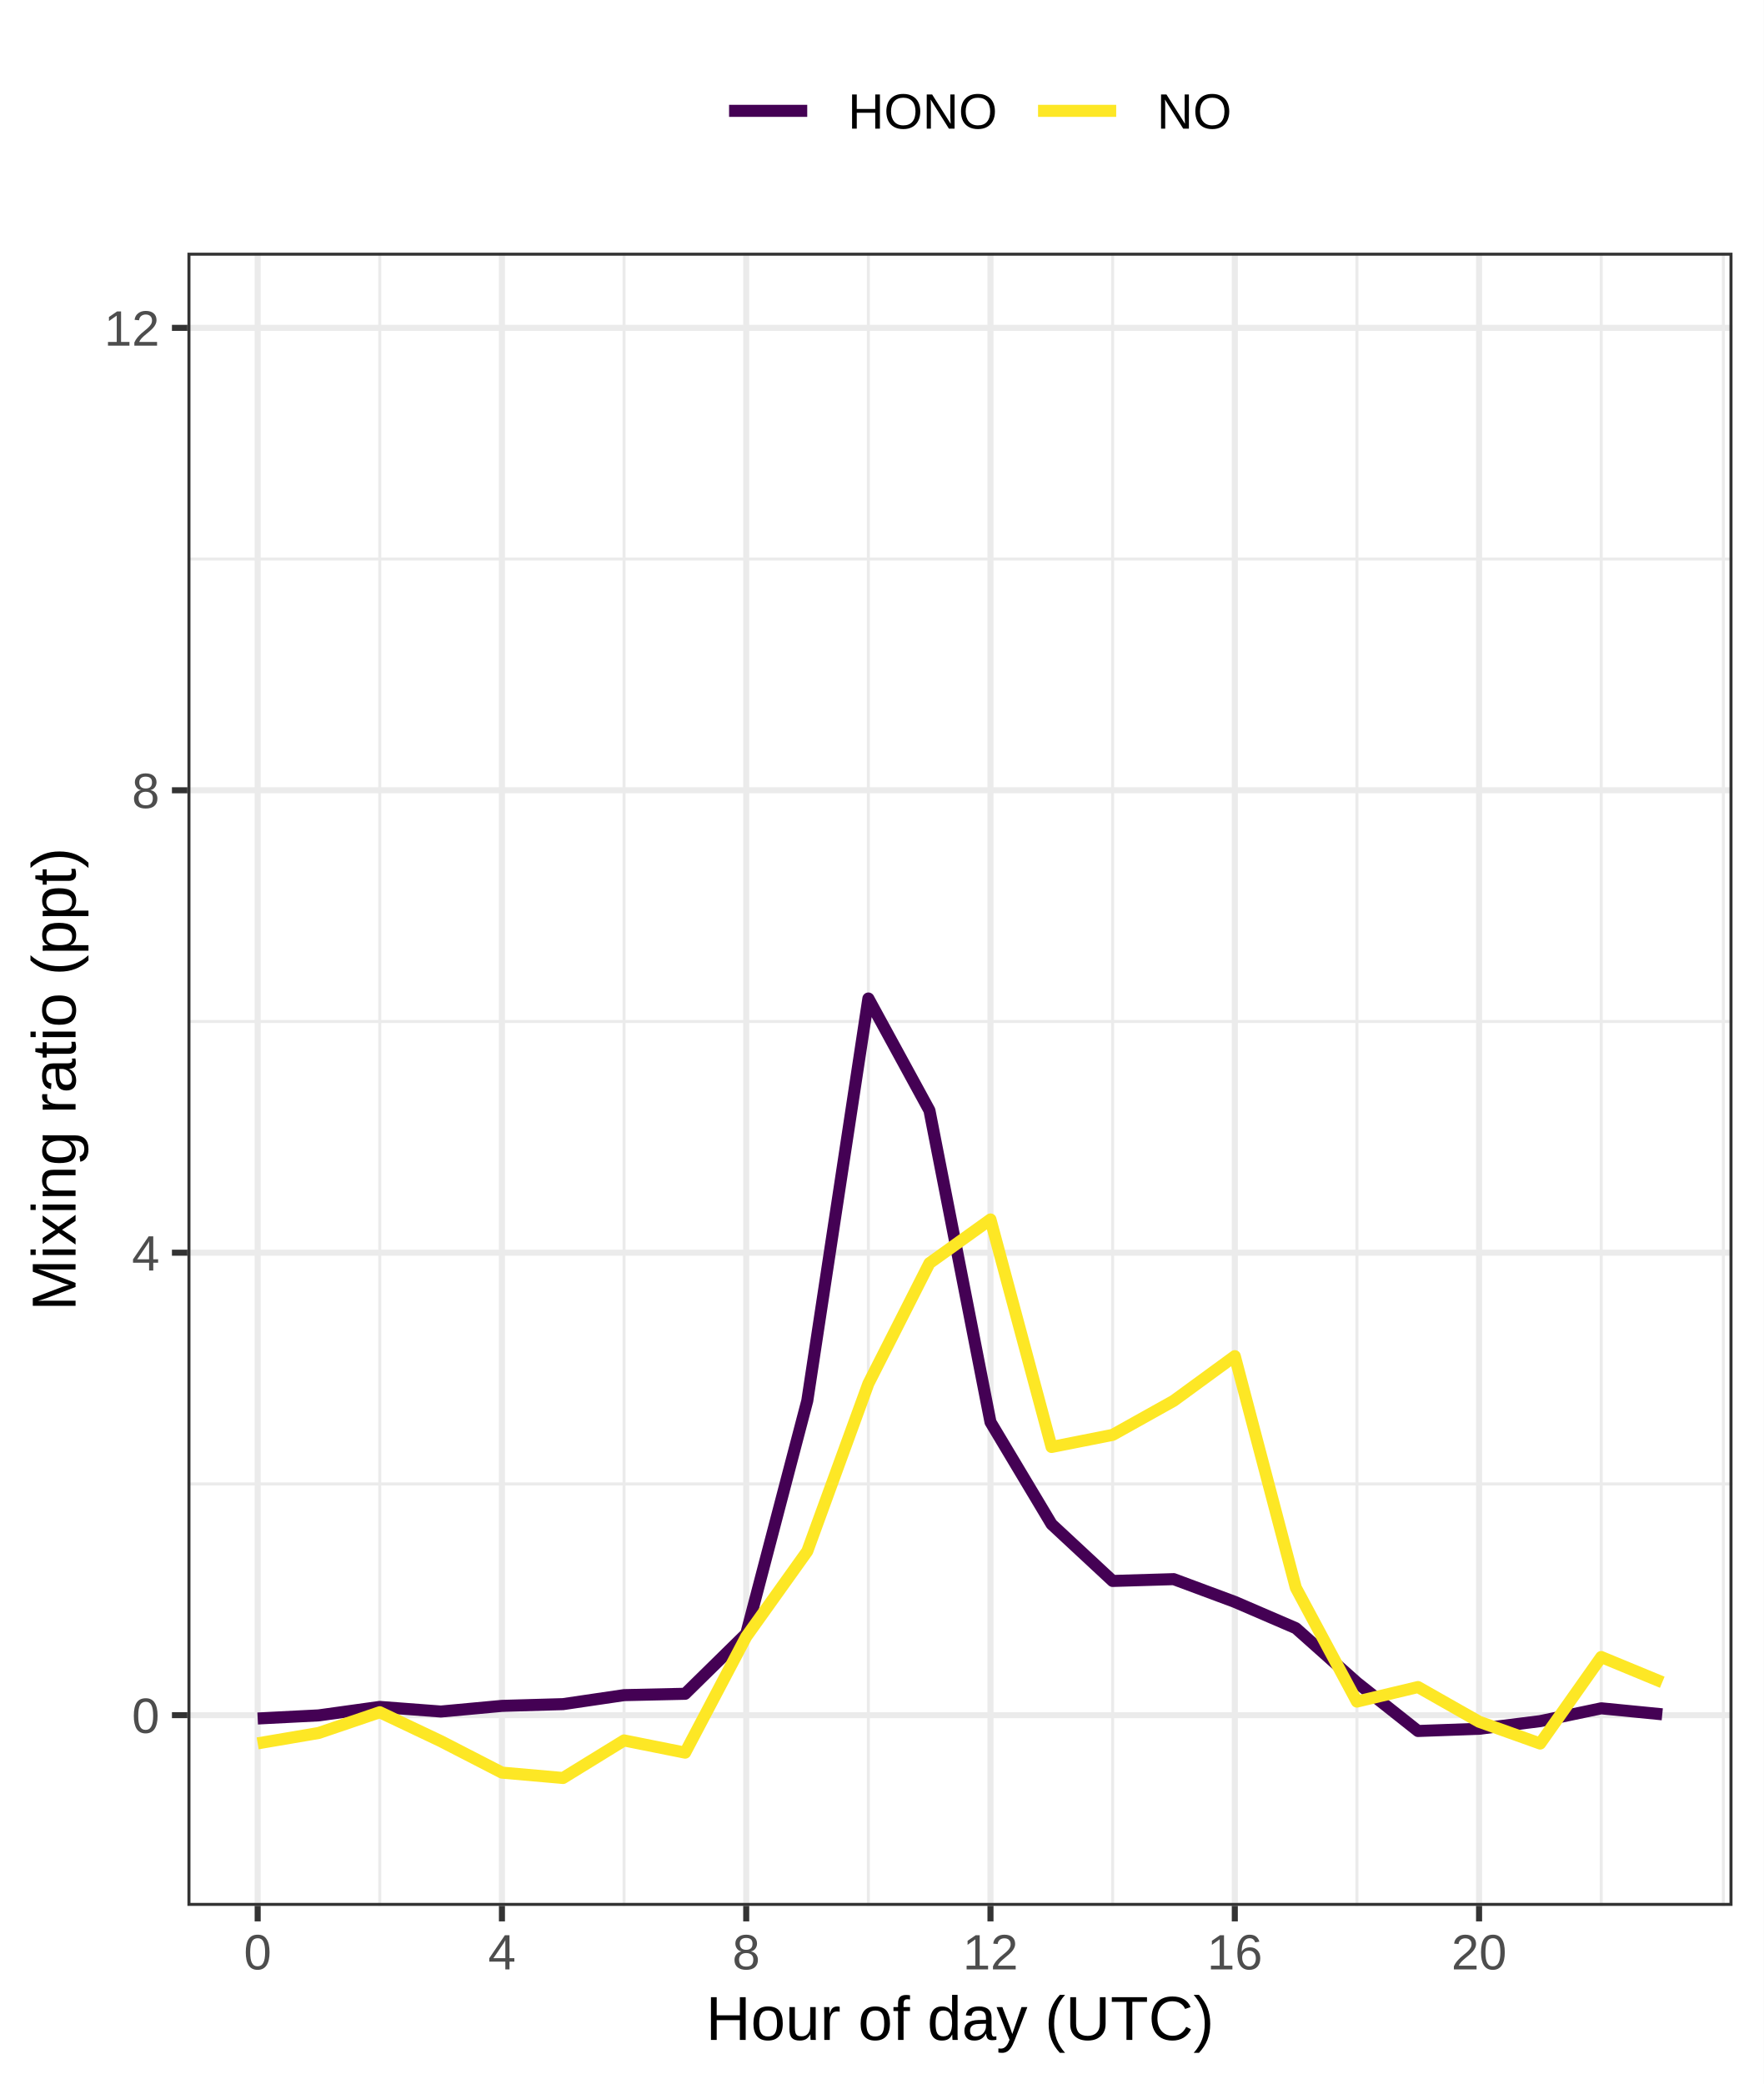
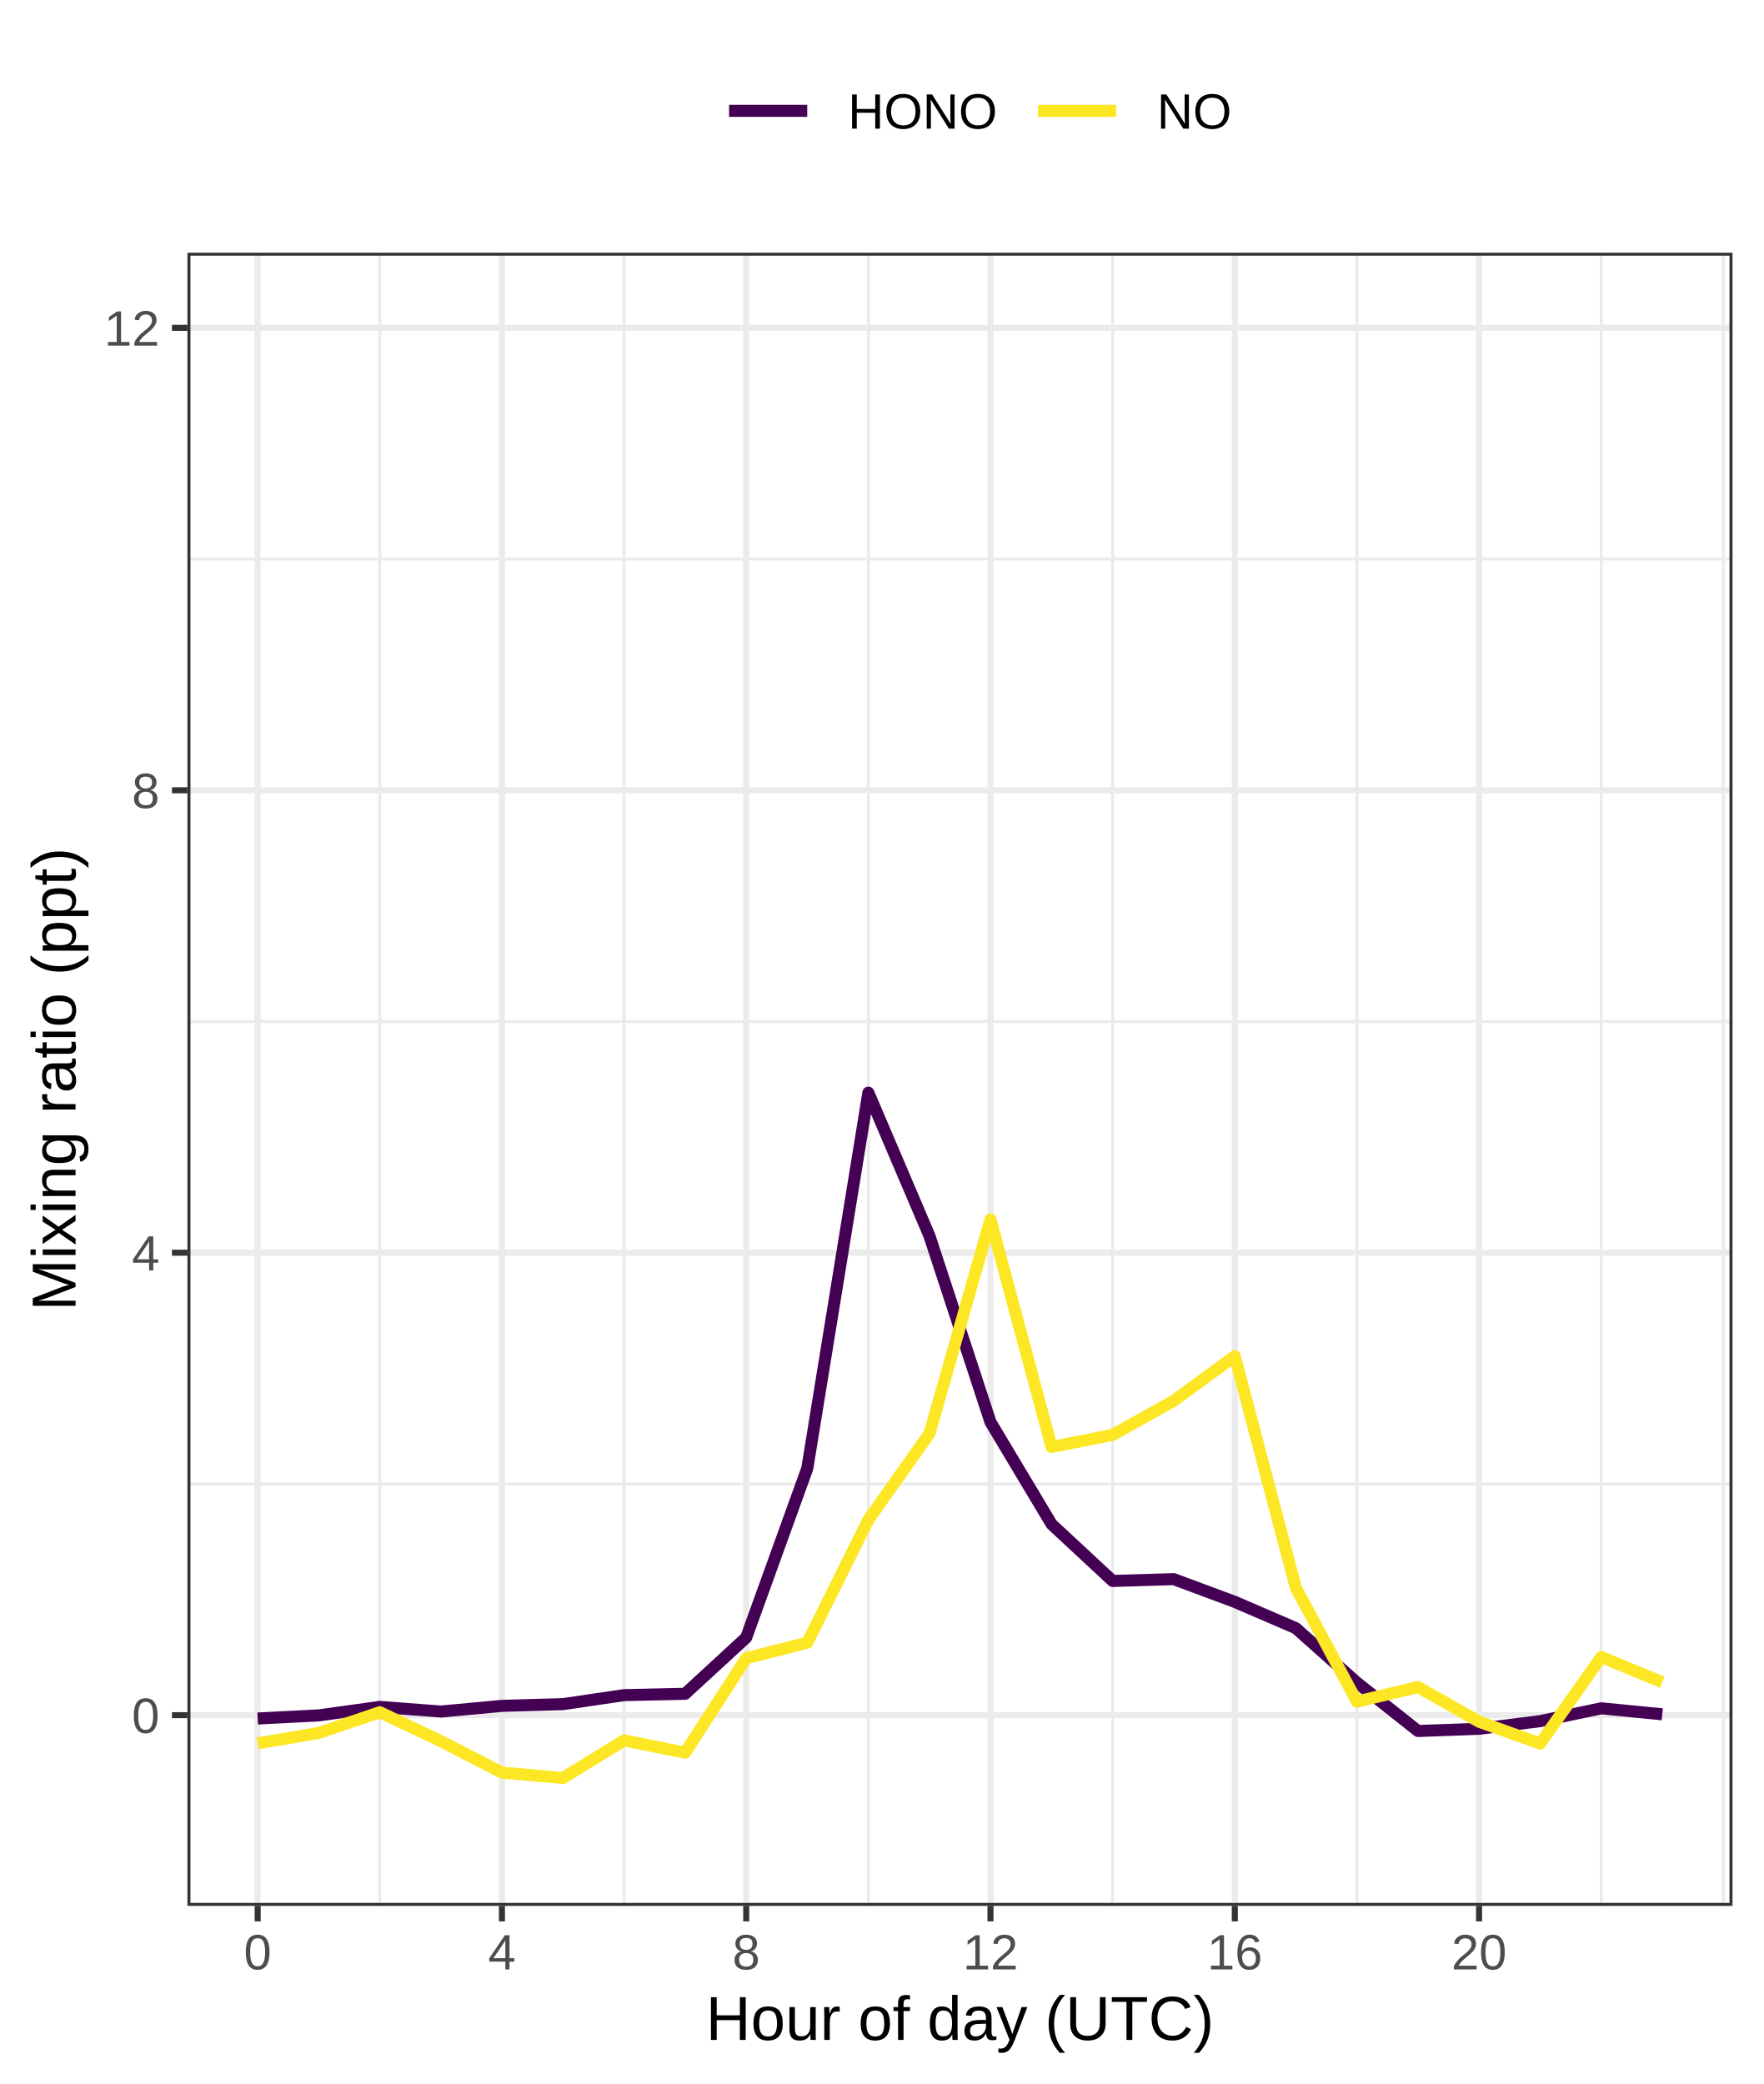
<svg xmlns="http://www.w3.org/2000/svg" class="svglite" width="311.81pt" height="368.50pt" viewBox="0 0 311.81 368.50">
  <defs>
    <style type="text/css">
    .svglite line, .svglite polyline, .svglite polygon, .svglite path, .svglite rect, .svglite circle {
      fill: none;
      stroke: #000000;
      stroke-linecap: round;
      stroke-linejoin: round;
      stroke-miterlimit: 10.00;
    }
    .svglite text {
      white-space: pre;
    }
  </style>
  </defs>
  <rect width="100%" height="100%" style="stroke: none; fill: #FFFFFF;" />
  <defs>
    <clipPath id="cpMC4wMHwzMTEuODF8MC4wMHwzNjguNTA=">
      <rect x="0.00" y="0.00" width="311.81" height="368.50" />
    </clipPath>
  </defs>
  <g clip-path="url(#cpMC4wMHwzMTEuODF8MC4wMHwzNjguNTA=)">
    <rect x="0" y="0.00" width="311.81" height="368.50" style="stroke-width: 1.07; stroke: #FFFFFF; fill: #FFFFFF;" />
  </g>
  <defs>
    <clipPath id="cpMzMuMTR8MzA2LjMzfDQ0LjY4fDMzNy4wMQ==">
      <rect x="33.14" y="44.68" width="273.19" height="292.33" />
    </clipPath>
  </defs>
  <g clip-path="url(#cpMzMuMTR8MzA2LjMzfDQ0LjY4fDMzNy4wMQ==)">
    <rect x="33.14" y="44.68" width="273.19" height="292.33" style="stroke-width: 1.07; stroke: none; fill: #FFFFFF;" />
    <polyline points="33.14,262.39 306.33,262.39 " style="stroke-width: 0.53; stroke: #EBEBEB; stroke-linecap: butt;" />
    <polyline points="33.14,180.62 306.33,180.62 " style="stroke-width: 0.53; stroke: #EBEBEB; stroke-linecap: butt;" />
    <polyline points="33.14,98.85 306.33,98.85 " style="stroke-width: 0.53; stroke: #EBEBEB; stroke-linecap: butt;" />
    <polyline points="67.15,337.01 67.15,44.68 " style="stroke-width: 0.53; stroke: #EBEBEB; stroke-linecap: butt;" />
    <polyline points="110.34,337.01 110.34,44.68 " style="stroke-width: 0.53; stroke: #EBEBEB; stroke-linecap: butt;" />
    <polyline points="153.54,337.01 153.54,44.68 " style="stroke-width: 0.53; stroke: #EBEBEB; stroke-linecap: butt;" />
    <polyline points="196.73,337.01 196.73,44.68 " style="stroke-width: 0.53; stroke: #EBEBEB; stroke-linecap: butt;" />
    <polyline points="239.92,337.01 239.92,44.68 " style="stroke-width: 0.53; stroke: #EBEBEB; stroke-linecap: butt;" />
    <polyline points="283.12,337.01 283.12,44.68 " style="stroke-width: 0.53; stroke: #EBEBEB; stroke-linecap: butt;" />
    <polyline points="304.71,337.01 304.71,44.68 " style="stroke-width: 0.53; stroke: #EBEBEB; stroke-linecap: butt;" />
    <polyline points="33.14,303.28 306.33,303.28 " style="stroke-width: 1.07; stroke: #EBEBEB; stroke-linecap: butt;" />
    <polyline points="33.14,221.51 306.33,221.51 " style="stroke-width: 1.07; stroke: #EBEBEB; stroke-linecap: butt;" />
    <polyline points="33.14,139.74 306.33,139.74 " style="stroke-width: 1.07; stroke: #EBEBEB; stroke-linecap: butt;" />
    <polyline points="33.14,57.97 306.33,57.97 " style="stroke-width: 1.07; stroke: #EBEBEB; stroke-linecap: butt;" />
    <polyline points="45.56,337.01 45.56,44.68 " style="stroke-width: 1.07; stroke: #EBEBEB; stroke-linecap: butt;" />
    <polyline points="88.75,337.01 88.75,44.68 " style="stroke-width: 1.07; stroke: #EBEBEB; stroke-linecap: butt;" />
    <polyline points="131.94,337.01 131.94,44.68 " style="stroke-width: 1.07; stroke: #EBEBEB; stroke-linecap: butt;" />
    <polyline points="175.13,337.01 175.13,44.68 " style="stroke-width: 1.07; stroke: #EBEBEB; stroke-linecap: butt;" />
    <polyline points="218.33,337.01 218.33,44.68 " style="stroke-width: 1.07; stroke: #EBEBEB; stroke-linecap: butt;" />
    <polyline points="261.52,337.01 261.52,44.68 " style="stroke-width: 1.07; stroke: #EBEBEB; stroke-linecap: butt;" />
-     <polyline points="45.56,303.87 56.35,303.32 67.15,301.82 77.95,302.64 88.75,301.64 99.55,301.33 110.34,299.74 121.14,299.50 131.94,288.89 142.74,247.68 153.54,176.56 164.34,196.36 175.13,251.46 185.93,269.51 196.73,279.55 207.53,279.23 218.33,283.25 229.12,287.90 239.92,297.52 250.72,306.08 261.52,305.69 272.32,304.34 283.12,302.07 293.91,303.13 " style="stroke-width: 2.13; stroke: #440154; stroke-linecap: butt;" />
-     <polyline points="45.56,308.27 56.35,306.43 67.15,302.76 77.95,307.88 88.75,313.44 99.55,314.39 110.34,307.75 121.14,309.91 131.94,289.41 142.74,274.29 153.54,244.66 164.34,223.36 175.13,215.63 185.93,255.86 196.73,253.72 207.53,247.69 218.33,239.80 229.12,280.75 239.92,300.88 250.72,298.31 261.52,304.44 272.32,308.30 283.12,293.00 293.91,297.46 " style="stroke-width: 2.13; stroke: #FDE725; stroke-linecap: butt;" />
+     <polyline points="45.56,303.87 56.35,303.32 67.15,301.82 77.95,302.64 88.75,301.64 99.55,301.33 110.34,299.74 121.14,299.50 131.94,289.56 142.74,259.64 153.54,193.21 164.34,218.54 175.13,251.46 185.93,269.51 196.73,279.55 207.53,279.23 218.33,283.25 229.12,287.90 239.92,297.52 250.72,306.08 261.52,305.69 272.32,304.34 283.12,302.07 293.91,303.13 " style="stroke-width: 2.13; stroke: #440154; stroke-linecap: butt;" />
+     <polyline points="45.56,308.27 56.35,306.43 67.15,302.76 77.95,307.88 88.75,313.44 99.55,314.39 110.34,307.75 121.14,309.91 131.94,293.22 142.74,290.46 153.54,268.73 164.34,253.48 175.13,215.63 185.93,255.86 196.73,253.72 207.53,247.69 218.33,239.80 229.12,280.75 239.92,300.88 250.72,298.31 261.52,304.44 272.32,308.30 283.12,293.00 293.91,297.46 " style="stroke-width: 2.13; stroke: #FDE725; stroke-linecap: butt;" />
    <rect x="33.14" y="44.68" width="273.19" height="292.33" style="stroke-width: 1.07; stroke: #333333;" />
  </g>
  <g clip-path="url(#cpMC4wMHwzMTEuODF8MC4wMHwzNjguNTA=)">
    <text x="28.21" y="306.43" text-anchor="end" style="font-size: 8.80px;fill: #4D4D4D; font-family: &quot;Arial&quot;;" textLength="4.90px" lengthAdjust="spacingAndGlyphs">0</text>
    <text x="28.21" y="224.66" text-anchor="end" style="font-size: 8.80px;fill: #4D4D4D; font-family: &quot;Arial&quot;;" textLength="4.90px" lengthAdjust="spacingAndGlyphs">4</text>
    <text x="28.21" y="142.89" text-anchor="end" style="font-size: 8.80px;fill: #4D4D4D; font-family: &quot;Arial&quot;;" textLength="4.90px" lengthAdjust="spacingAndGlyphs">8</text>
    <text x="28.21" y="61.12" text-anchor="end" style="font-size: 8.80px;fill: #4D4D4D; font-family: &quot;Arial&quot;;" textLength="9.79px" lengthAdjust="spacingAndGlyphs">12</text>
    <polyline points="30.40,303.28 33.14,303.28 " style="stroke-width: 1.07; stroke: #333333; stroke-linecap: butt;" />
    <polyline points="30.40,221.51 33.14,221.51 " style="stroke-width: 1.07; stroke: #333333; stroke-linecap: butt;" />
    <polyline points="30.40,139.74 33.14,139.74 " style="stroke-width: 1.07; stroke: #333333; stroke-linecap: butt;" />
    <polyline points="30.40,57.97 33.14,57.97 " style="stroke-width: 1.07; stroke: #333333; stroke-linecap: butt;" />
    <polyline points="45.56,339.75 45.56,337.01 " style="stroke-width: 1.07; stroke: #333333; stroke-linecap: butt;" />
    <polyline points="88.75,339.75 88.75,337.01 " style="stroke-width: 1.07; stroke: #333333; stroke-linecap: butt;" />
    <polyline points="131.94,339.75 131.94,337.01 " style="stroke-width: 1.07; stroke: #333333; stroke-linecap: butt;" />
    <polyline points="175.13,339.75 175.13,337.01 " style="stroke-width: 1.07; stroke: #333333; stroke-linecap: butt;" />
    <polyline points="218.33,339.75 218.33,337.01 " style="stroke-width: 1.07; stroke: #333333; stroke-linecap: butt;" />
    <polyline points="261.52,339.75 261.52,337.01 " style="stroke-width: 1.07; stroke: #333333; stroke-linecap: butt;" />
    <text x="45.56" y="348.24" text-anchor="middle" style="font-size: 8.80px;fill: #4D4D4D; font-family: &quot;Arial&quot;;" textLength="4.90px" lengthAdjust="spacingAndGlyphs">0</text>
    <text x="88.75" y="348.24" text-anchor="middle" style="font-size: 8.80px;fill: #4D4D4D; font-family: &quot;Arial&quot;;" textLength="4.90px" lengthAdjust="spacingAndGlyphs">4</text>
    <text x="131.94" y="348.24" text-anchor="middle" style="font-size: 8.80px;fill: #4D4D4D; font-family: &quot;Arial&quot;;" textLength="4.90px" lengthAdjust="spacingAndGlyphs">8</text>
    <text x="175.13" y="348.24" text-anchor="middle" style="font-size: 8.80px;fill: #4D4D4D; font-family: &quot;Arial&quot;;" textLength="9.79px" lengthAdjust="spacingAndGlyphs">12</text>
    <text x="218.33" y="348.24" text-anchor="middle" style="font-size: 8.80px;fill: #4D4D4D; font-family: &quot;Arial&quot;;" textLength="9.79px" lengthAdjust="spacingAndGlyphs">16</text>
    <text x="261.52" y="348.24" text-anchor="middle" style="font-size: 8.80px;fill: #4D4D4D; font-family: &quot;Arial&quot;;" textLength="9.79px" lengthAdjust="spacingAndGlyphs">20</text>
    <text x="169.73" y="360.71" text-anchor="middle" style="font-size: 11.00px; font-family: &quot;Arial&quot;;" textLength="89.88px" lengthAdjust="spacingAndGlyphs">Hour of day (UTC)</text>
    <text transform="translate(13.36,190.84) rotate(-90)" text-anchor="middle" style="font-size: 11.00px; font-family: &quot;Arial&quot;;" textLength="81.94px" lengthAdjust="spacingAndGlyphs">Mixing ratio (ppt)</text>
    <rect x="116.22" y="5.48" width="107.03" height="28.24" style="stroke-width: 1.07; stroke: none; fill: #FFFFFF;" />
    <rect x="127.18" y="10.96" width="17.28" height="17.28" style="stroke-width: 1.07; stroke: none; fill: #FFFFFF;" />
    <line x1="128.91" y1="19.60" x2="142.73" y2="19.60" style="stroke-width: 2.13; stroke: #440154; stroke-linecap: butt;" />
    <rect x="181.81" y="10.96" width="17.28" height="17.28" style="stroke-width: 1.07; stroke: none; fill: #FFFFFF;" />
    <line x1="183.54" y1="19.60" x2="197.36" y2="19.60" style="stroke-width: 2.13; stroke: #FDE725; stroke-linecap: butt;" />
    <text x="149.94" y="22.75" style="font-size: 8.80px; font-family: &quot;Arial&quot;;" textLength="26.40px" lengthAdjust="spacingAndGlyphs">HONO</text>
    <text x="204.57" y="22.75" style="font-size: 8.80px; font-family: &quot;Arial&quot;;" textLength="13.20px" lengthAdjust="spacingAndGlyphs">NO</text>
  </g>
</svg>
